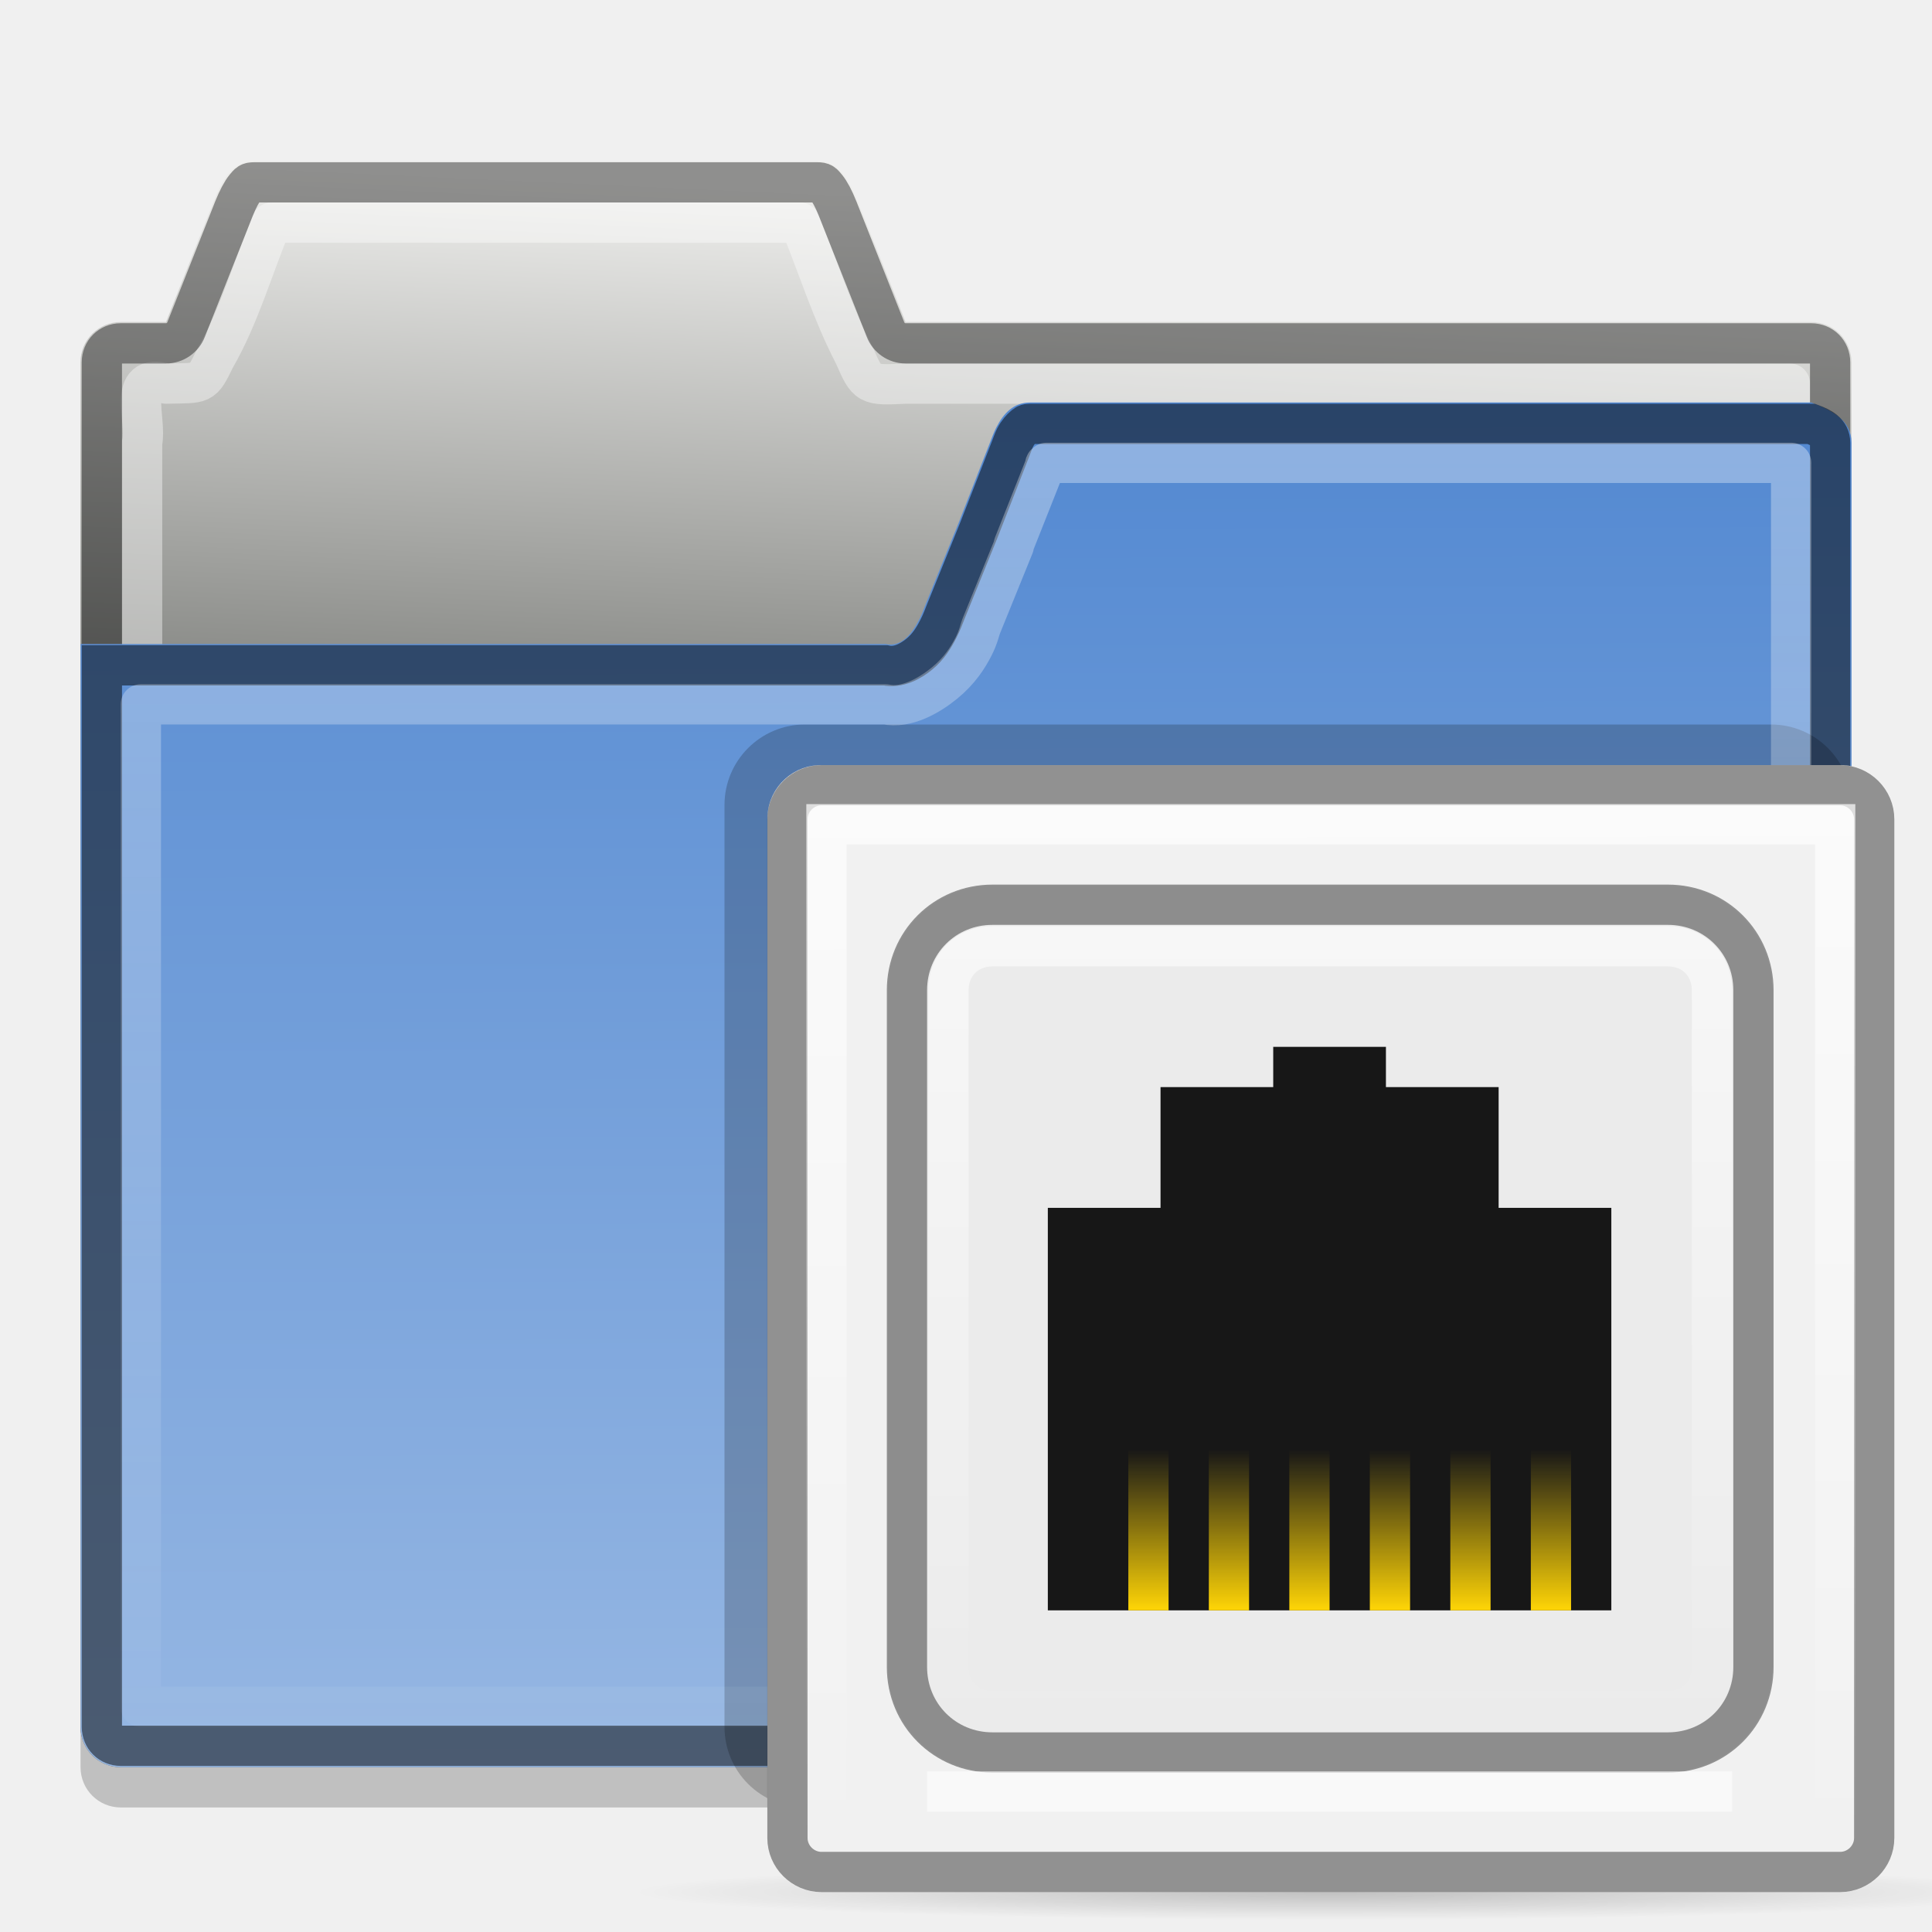
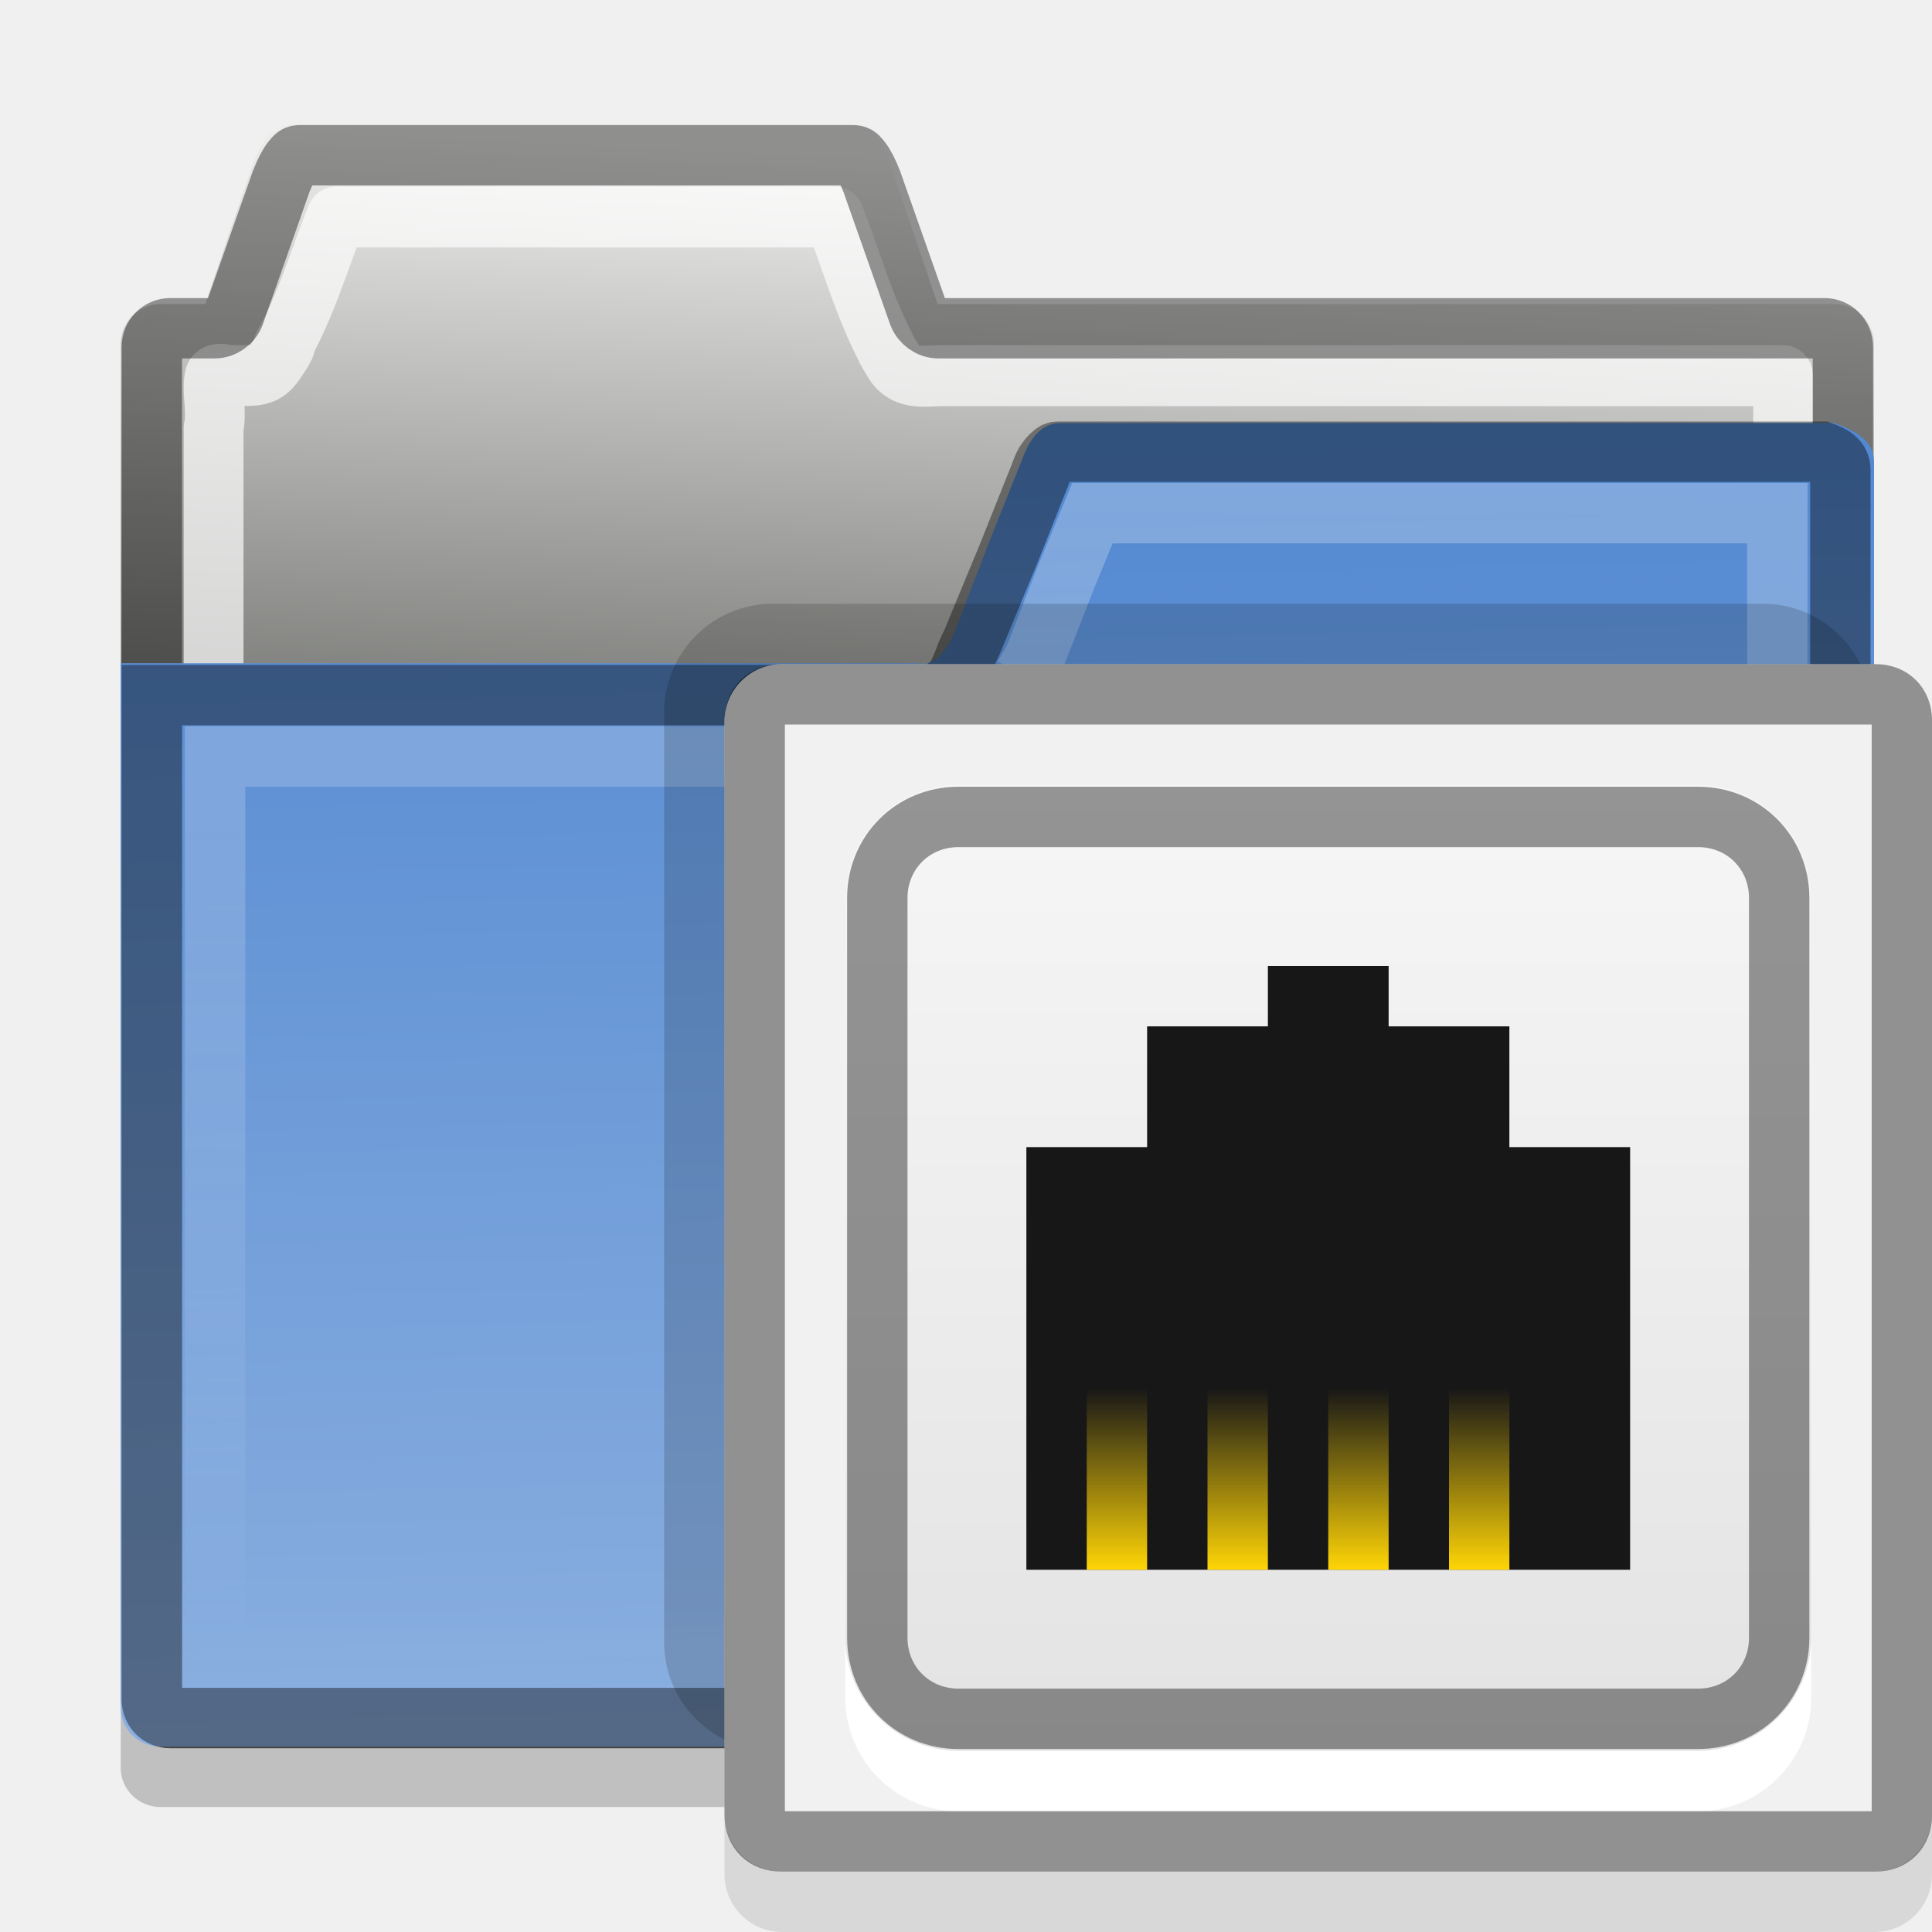
- <svg xmlns="http://www.w3.org/2000/svg" xmlns:xlink="http://www.w3.org/1999/xlink" version="1.0" width="48" height="48">
+ <svg xmlns="http://www.w3.org/2000/svg" xmlns:xlink="http://www.w3.org/1999/xlink" version="1.0" width="32" height="32" id="svg2">
  <defs id="defs5">
-     <linearGradient id="linearGradient854">
-       <stop id="stop856" stop-color="#5288d1" />
-       <stop id="stop858" offset="1" stop-color="#96b7e3" />
+     <linearGradient id="linearGradient3988">
+       <stop id="stop3990" stop-color="#5288d1" />
+       <stop id="stop3992" offset="1" stop-color="#96b7e3" />
    </linearGradient>
-     <linearGradient id="linearGradient4007">
-       <stop id="stop4009" stop-color="#ffffff" />
-       <stop id="stop4011" offset="1" stop-color="#ffffff" stop-opacity="0" />
+     <linearGradient id="linearGradient856">
+       <stop id="stop858" stop-color="#ffffff" />
+       <stop id="stop860" offset="1" stop-color="#ffffff" stop-opacity="0" />
    </linearGradient>
    <linearGradient id="linearGradient3985">
      <stop id="stop3987" stop-color="#eeeeec" />
      <stop id="stop3989" offset="1" stop-color="#555753" />
    </linearGradient>
-     <linearGradient y1="-6.975" x2="0" y2="47.556" id="linearGradient3074" xlink:href="#linearGradient4007" gradientUnits="userSpaceOnUse" />
-     <linearGradient x1="3.153" y1="3.993" x2="2.281" y2="22.971" id="linearGradient3083" xlink:href="#linearGradient3985" gradientUnits="userSpaceOnUse" />
-     <linearGradient x1="45.932" y1="9.868" x2="46" y2="43.631" id="linearGradient852" xlink:href="#linearGradient854" gradientUnits="userSpaceOnUse" />
-     <linearGradient y1="28" x2="0" y2="34" id="linearGradient3860" xlink:href="#linearGradient4663" gradientUnits="userSpaceOnUse" gradientTransform="matrix(1,0,0,0.6666667,-6.000004,0.3333331)" />
-     <linearGradient y1="28" x2="0" y2="34" id="linearGradient3851" xlink:href="#linearGradient4663" gradientUnits="userSpaceOnUse" gradientTransform="matrix(0.9999998,0,0,0.6666667,-3.999995,0.3333331)" />
-     <linearGradient y1="28" x2="0" y2="34" id="linearGradient3848" xlink:href="#linearGradient4663" gradientUnits="userSpaceOnUse" gradientTransform="matrix(1,0,0,0.6666667,-12.00001,0.3333331)" />
-     <linearGradient y1="6" x2="0" y2="26" id="linearGradient3840" xlink:href="#linearGradient4007" gradientUnits="userSpaceOnUse" />
-     <linearGradient x1="28" y1="3" x2="28.06" y2="29.03" id="linearGradient3826" xlink:href="#linearGradient4007" gradientUnits="userSpaceOnUse" />
-     <radialGradient cx="26.65" cy="48.4" r="29.604" id="radialGradient3689" xlink:href="#linearGradient3683" gradientUnits="userSpaceOnUse" gradientTransform="matrix(0.5855148,0,0,0.02335777,-0.5705969,28.86942)" />
-     <linearGradient y1="41" x2="0" y2="7" id="linearGradient3636" xlink:href="#linearGradient3869" gradientUnits="userSpaceOnUse" gradientTransform="matrix(0.6460784,0,0,0.6470588,-0.489214,0.4705887)" />
-     <linearGradient id="linearGradient3683">
-       <stop id="stop3685" stop-opacity="0.2" />
-       <stop id="stop3687" offset="1" stop-opacity="0" />
+     <linearGradient x1="3.153" y1="3.993" x2="2.281" y2="22.971" id="linearGradient3083" xlink:href="#linearGradient3985" gradientUnits="userSpaceOnUse" gradientTransform="matrix(0.66,0,0,0.6703527,0.68,-0.6260463)" />
+     <linearGradient x1="30.14" y1="-2.712" x2="30" y2="28" id="linearGradient862" xlink:href="#linearGradient856" gradientUnits="userSpaceOnUse" />
+     <linearGradient x1="30.881" y1="7.121" x2="31.447" y2="32.477" id="linearGradient3986" xlink:href="#linearGradient3988" gradientUnits="userSpaceOnUse" />
+     <linearGradient gradientUnits="userSpaceOnUse" y2="19" x2="3" y1="3" x1="3" id="linearGradient3840" xlink:href="#linearGradient3834" />
+     <linearGradient gradientUnits="userSpaceOnUse" y2="16" x2="14" y1="14" x1="14" id="linearGradient3832" xlink:href="#linearGradient4663" />
+     <linearGradient id="linearGradient4663">
+       <stop stop-opacity="0" stop-color="#ffd506" id="stop4665" />
+       <stop stop-color="#ffd506" offset="1" id="stop4667" />
    </linearGradient>
-     <linearGradient id="linearGradient4663">
-       <stop id="stop4665" stop-color="#ffd506" stop-opacity="0" />
-       <stop id="stop4667" offset="1" stop-color="#ffd506" />
+     <linearGradient id="linearGradient3834">
+       <stop id="stop3836" offset="0" style="stop-color:#f6f6f6;stop-opacity:1" />
+       <stop id="stop3838" offset="1" style="stop-color:#e3e3e3;stop-opacity:1" />
    </linearGradient>
-     <linearGradient id="linearGradient3869">
-       <stop id="stop3871" stop-color="#ebebeb" />
-       <stop id="stop3873" offset="1" stop-color="#ebebeb" />
-     </linearGradient>
+     <linearGradient xlink:href="#linearGradient4663" id="linearGradient3202" gradientUnits="userSpaceOnUse" x1="14" y1="14" x2="14" y2="16" />
+     <linearGradient xlink:href="#linearGradient4663" id="linearGradient3204" gradientUnits="userSpaceOnUse" x1="14" y1="14" x2="14" y2="16" />
+     <linearGradient xlink:href="#linearGradient4663" id="linearGradient3206" gradientUnits="userSpaceOnUse" x1="14" y1="14" x2="14" y2="16" />
+     <linearGradient xlink:href="#linearGradient4663" id="linearGradient3208" gradientUnits="userSpaceOnUse" x1="14" y1="14" x2="14" y2="16" />
  </defs>
-   <path d="m 25.594,11 c -0.415,0 -0.663,0.271 -0.844,0.625 -0.06,0.118 -0.105,0.246 -0.156,0.375 l -0.781,2 -0.812,2 c -0.051,0.129 -0.096,0.257 -0.156,0.375 -0.18,0.354 -0.438,0.713 -0.844,0.625 l -9.188,0 -4.812,0 -6,0 0,26.906 c 0,0.554 0.446,1 1,1 l 42,0 c 0.554,0 1,-0.446 1,-1 l 0,-31.906 c 0,-0.554 -0.48,-0.808 -1,-1 l -5.406,0 -8.594,0 z" id="path829" opacity="0.2" fill-rule="evenodd" color="#000000" />
-   <path d="m 6.312,4 c -0.554,0 -0.794,0.486 -1,1 L 4.125,8 3,8 C 2.446,8 2,8.446 2,9 l 0,33.906 c 0,0.554 0.446,1 1,1 l 42,0 c 0.554,0 1,-0.446 1,-1 L 46,9 C 46,8.446 45.554,8 45,8 L 22.5,8 21.312,5 c -0.206,-0.514 -0.446,-1 -1,-1 l -14,0 z" id="rect3065" fill="url(#linearGradient3083)" fill-rule="evenodd" color="#000000" />
-   <path d="M 6.75,5.531 C 6.283,6.645 5.948,7.852 5.345,8.897 5.009,9.583 5.049,9.509 4.125,9.531 c -0.984,-0.296 -0.47,0.904 -0.594,1.469 0,10.458 0,20.917 0,31.375 13.646,0 27.292,0 40.938,0 0,-10.948 0,-21.896 0,-32.844 -7.323,0 -14.646,0 -21.969,0 -0.946,0.044 -0.945,0.049 -1.277,-0.71 -0.544,-1.045 -0.904,-2.198 -1.348,-3.29 -4.375,0 -8.75,0 -13.125,0 z" id="path4021" opacity="0.4" fill="none" stroke="#ffffff" stroke-linejoin="round" color="#000000" />
-   <path d="m 6.312,4.531 c -0.12,0 -0.135,0.024 -0.219,0.125 C 6.01,4.757 5.91,4.943 5.812,5.187 l -1.188,3 A 0.538,0.538 0 0 1 4.125,8.531 H 3 c -0.265,0 -0.469,0.204 -0.469,0.469 v 33.906 c 0,0.265 0.204,0.469 0.469,0.469 h 42 c 0.265,0 0.469,-0.204 0.469,-0.469 V 9 C 45.469,8.735 45.265,8.531 45,8.531 H 22.5 A 0.538,0.538 0 0 1 22,8.187 l -1.188,-3 C 20.715,4.943 20.615,4.757 20.531,4.656 20.447,4.555 20.432,4.531 20.312,4.531 h -14 z" id="path4017" opacity="0.4" fill="none" stroke="#000000" color="#000000" />
-   <path d="m 25.594,10 c -0.415,0 -0.663,0.271 -0.844,0.625 -0.06,0.118 -0.105,0.246 -0.156,0.375 l -0.781,2 -0.812,2 c -0.051,0.129 -0.096,0.257 -0.156,0.375 -0.18,0.354 -0.438,0.713 -0.844,0.625 h -9.188 -4.812 -6 v 26.906 c 0,0.554 0.446,1 1,1 h 42 c 0.554,0 1,-0.446 1,-1 V 11 c 0,-0.554 -0.48,-0.808 -1,-1 H 39.594 31 z" id="rect3198" fill="url(#linearGradient852)" fill-rule="evenodd" color="#000000" />
-   <path d="m 25.594,10.531 c -0.091,0 -0.103,0.019 -0.156,0.062 -0.054,0.044 -0.149,0.144 -0.219,0.281 -0.037,0.073 -0.068,0.169 -0.125,0.312 l -0.781,2 -0.812,2 c -0.045,0.114 -0.104,0.275 -0.188,0.438 -0.11,0.216 -0.249,0.445 -0.469,0.625 -0.219,0.18 -0.526,0.35 -0.844,0.281 H 12.813 8 2.531 v 26.375 c 0,0.265 0.204,0.469 0.469,0.469 h 42 c 0.265,0 0.469,-0.204 0.469,-0.469 V 11 c 0,-0.265 -0.22,-0.377 -0.469,-0.469 H 39.594 31 z" id="path4003" opacity="0.5" fill="none" stroke="#000000" color="#000000" />
-   <rect width="28" height="26.906" x="18" y="18" id="rect3549" opacity="0.2" rx="2" />
-   <path d="m 26,11.5 c -0.008,0.019 -0.022,0.008 -0.031,0.031 v 0.031 l -0.781,1.969 c 1.09e-4,0.01 1.09e-4,0.021 0,0.031 l -0.812,2 c -0.035,0.087 -0.064,0.258 -0.188,0.5 -0.146,0.286 -0.352,0.605 -0.719,0.906 -0.366,0.301 -0.948,0.645 -1.469,0.531 h -9.188 -4.812 -4.5 v 24.906 h 41 V 11.5 H 39.594 31 z" id="path4005" opacity="0.5" fill="none" stroke="url(#linearGradient3074)" stroke-linejoin="round" color="#000000" />
-   <g transform="translate(18.033,17.00876)" id="g3531">
-     <path d="M 32.367,30 A 17.333,0.691 0 0 1 -2.3,30 17.333,0.691 0 1 1 32.367,30 z" id="path3681" fill="url(#radialGradient3689)" />
-     <rect width="28" height="28" rx="1.333" x="1.033" y="2" id="rect2818" fill="#f1f1f1" />
-     <rect width="21.967" height="22" rx="2.584" ry="2.588" x="4.03" y="5" id="rect3614" fill="url(#linearGradient3636)" />
-     <path d="m 13.6,9 0,1 -2.8,0 0,3 -2.8,0 0,10 14,0 0,-10 -2.8,0 0,-3 -2.8,0 0,-1 z" id="rect4610" fill="#171717" fill-rule="evenodd" color="#000000" />
-     <rect width="1" height="4" x="10" y="19" id="rect4629" fill="url(#linearGradient3860)" fill-rule="evenodd" color="#000000" />
-     <rect width="1" height="4" x="12" y="19" id="rect4631" fill="url(#linearGradient3860)" fill-rule="evenodd" color="#000000" />
-     <rect width="1" height="4" x="14" y="19" id="rect4633" fill="url(#linearGradient3860)" fill-rule="evenodd" color="#000000" />
-     <rect width="1" height="4" x="20" y="19" id="rect4637" fill="url(#linearGradient3851)" fill-rule="evenodd" color="#000000" />
-     <rect width="1" height="4" x="16" y="19" id="rect4641" fill="url(#linearGradient3848)" fill-rule="evenodd" color="#000000" />
-     <rect width="1" height="4" x="18" y="19" id="rect4643" fill="url(#linearGradient3848)" fill-rule="evenodd" color="#000000" />
-     <path d="M 2.375,2.5 C 1.914,2.5 1.531,2.882 1.531,3.344 l 0,25.312 C 1.531,29.118 1.914,29.5 2.375,29.5 l 25.312,0 c 0.461,0 0.844,-0.382 0.844,-0.844 l 0,-25.312 C 28.531,2.882 28.149,2.5 27.688,2.5 L 2.375,2.5 z" id="path3048" opacity="0.4" fill="none" stroke="#000000" />
-     <path d="m 2.5,3.469 0,25.062 25.062,0 0,-25.062 -25.062,0 z" id="path3050" opacity="0.7" fill="none" stroke="url(#linearGradient3826)" />
-     <path d="m 6.625,5.469 c -1.185,0 -2.125,0.938 -2.125,2.125 l 0,16.812 c 0,1.187 0.94,2.125 2.125,2.125 l 16.781,0 c 1.185,0 2.125,-0.938 2.125,-2.125 l 0,-16.812 c 0,-1.187 -0.94,-2.125 -2.125,-2.125 l -16.781,0 z" id="path3830" opacity="0.4" fill="none" stroke="#000000" />
-     <path d="M 6.625,6.5 C 5.995,6.5 5.531,6.962 5.531,7.594 l 0,16.812 C 5.531,25.038 5.995,25.5 6.625,25.5 l 16.781,0 C 24.036,25.5 24.5,25.038 24.5,24.406 l 0,-16.812 C 24.5,6.962 24.036,6.5 23.406,6.5 L 6.625,6.5 z" id="path3832" opacity="0.6" fill="none" stroke="url(#linearGradient3840)" />
-     <rect width="20" height="1" x="5" y="27" id="rect3842" opacity="0.6" fill="#ffffff" />
+   <path d="m 17.572,8.007 c -0.274,0 -0.438,0.175 -0.557,0.404 -0.04,0.076 -0.069,0.159 -0.103,0.242 l -0.516,1.293 -0.536,1.393 c -0.034,0.083 -0.063,0.166 -0.103,0.242 -0.119,0.229 -0.289,0.461 -0.557,0.404 H 9.136 5.96 2 v 17.298 c 0,0.358 0.294,0.647 0.66,0.647 h 27.72 c 0.366,0 0.66,-0.288 0.66,-0.647 v -20.631 c 0,-0.358 -0.317,-0.522 -0.66,-0.647 H 26.812 21.14 z" id="path864" opacity="0.2" fill-rule="evenodd" color="#000000" />
+   <path d="m 4.846,2.055 c -0.366,0 -0.524,0.326 -0.66,0.67 l -0.784,2.311 H 2.66 c -0.366,0 -0.66,0.299 -0.66,0.67 v 22.429 c 0,0.371 0.294,0.67 0.66,0.67 h 27.72 c 0.366,0 0.66,-0.299 0.66,-0.67 v -22.429 c 0,-0.371 -0.294,-0.67 -0.66,-0.67 h -14.85 l -0.784,-2.311 C 14.611,2.381 14.452,2.055 14.086,2.055 z" id="rect3065" fill="url(#linearGradient3083)" fill-rule="evenodd" color="#000000" />
+   <path d="M 5.219,3.594 C 4.93,4.3 4.71,5.061 4.313,5.75 H 4.344 C 4.288,5.863 4.233,5.929 4.188,6 4.142,6.071 4.073,6.15 4,6.188 3.854,6.263 3.709,6.243 3.406,6.25 a 0.124,0.124 0 0 1 -0.031,0 C 3.232,6.207 3.175,6.234 3.156,6.25 3.137,6.266 3.13,6.31 3.125,6.406 c -0.009,0.192 0.052,0.481 0,0.719 v 20.531 h 26.781 V 6.25 h -14.375 C 15.219,6.264 15.061,6.273 14.906,6.188 14.829,6.145 14.765,6.08 14.719,6 14.672,5.92 14.617,5.844 14.562,5.719 14.211,5.043 13.991,4.282 13.719,3.594 h -8.5 z" transform="matrix(0.9706889,0,0,0.9897048,0.5047084,0.03692107)" id="path850" opacity="0.67" fill="none" stroke="#ffffff" stroke-linejoin="round" color="#000000" stroke-width="1.02" />
+   <path d="M 4.982,2.571 C 4.904,2.571 4.895,2.587 4.84,2.654 4.785,2.722 4.72,2.846 4.656,3.009 l -0.775,2.199 c -0.051,0.134 -0.186,0.229 -0.326,0.229 h -0.734 c -0.173,0 -0.306,0.136 -0.306,0.312 v 22.395 c 0,0.177 0.133,0.312 0.306,0.312 h 27.397 c 0.173,0 0.306,-0.136 0.306,-0.312 v -22.395 c 0,-0.177 -0.133,-0.312 -0.306,-0.312 h -14.677 C 15.401,5.436 15.266,5.341 15.215,5.207 l -0.775,-2.199 C 14.377,2.846 14.312,2.722 14.257,2.654 14.202,2.587 14.193,2.571 14.115,2.571 z" id="path4017" opacity="0.4" fill="none" stroke="#000000" color="#000000" />
+   <path d="m 17.572,7.007 c -0.274,0 -0.438,0.175 -0.557,0.404 -0.04,0.076 -0.069,0.159 -0.103,0.242 l -0.516,1.293 -0.536,1.393 c -0.034,0.083 -0.063,0.166 -0.103,0.242 -0.119,0.229 -0.289,0.461 -0.557,0.404 H 9.136 5.96 2 v 17.298 c 0,0.358 0.294,0.647 0.66,0.647 h 27.72 c 0.366,0 0.66,-0.288 0.66,-0.647 v -20.631 c 0,-0.358 -0.317,-0.522 -0.66,-0.647 h -3.568 l -5.672,0 z" id="rect3198" fill="url(#linearGradient3986)" fill-rule="evenodd" color="#000000" />
+   <path d="m 17.537,7.481 c -0.059,0 -0.067,0.012 -0.102,0.04 -0.035,0.028 -0.097,0.092 -0.142,0.18 -0.024,0.047 -0.044,0.108 -0.081,0.2 l -0.509,1.277 -0.529,1.277 c -0.03,0.073 -0.068,0.175 -0.122,0.279 -0.072,0.138 -0.162,0.484 -0.305,0.599 -0.143,0.115 -0.343,0.224 -0.55,0.18 h -5.984 -3.135 -3.562 v 16.644 c 0,0.169 0.133,0.299 0.305,0.299 h 27.356 c 0.173,0 0.305,-0.13 0.305,-0.299 v -20.376 c 0,-0.169 -0.143,-0.241 -0.305,-0.299 h -3.521 l -5.598,0 z" id="path4003" opacity="0.4" fill="none" stroke="#000000" color="#000000" />
+   <path d="m 18.094,8.5 -0.438,1.062 -0.5,1.281 c -0.065,0.158 -0.141,0.254 -0.188,0.344 0.051,-0.098 -0.024,0.081 -0.094,0.25 -0.069,0.169 -0.063,0.392 -0.469,0.719 -0.339,0.273 -0.824,0.475 -1.438,0.344 l 0.219,0.031 H 9.219 6.063 h -2.5 v 14.906 h 25.875 V 8.5 H 26.656 21.063 18.094 z" id="path854" opacity="0.4" fill="none" stroke="url(#linearGradient862)" color="#000000" />
+   <text x="40.787" y="19.39" id="text4006" fill="#ffffff" font-family="Sans" word-spacing="0" line-height="125%" letter-spacing="0" font-size="40">
+     <tspan x="40.787" y="19.39" id="tspan4008" />
+   </text>
+   <rect style="opacity:0.16;fill:#000000;fill-opacity:1;stroke:none" id="rect3212" width="20" height="19" x="11" y="10" ry="1.8" />
+   <g id="g3188" transform="translate(11,10)">
+     <rect width="20" height="20" rx="0.952" x="1" y="2" id="rect3852" style="opacity:0.1;fill:#000000" />
+     <rect style="fill:#f1f1f1" id="rect2818" y="1" x="1" rx="0.952" height="20" width="20" />
+     <rect width="16" height="16" rx="1.882" x="3" y="4" id="rect3842" style="fill:#ffffff;fill-opacity:1" />
+     <rect style="fill:url(#linearGradient3840);fill-opacity:1" id="rect3614" y="3" x="3" rx="1.882" height="16" width="16" />
+     <path style="color:#000000;fill:#171717;fill-rule:evenodd" id="rect4610" d="m 10,6 0,1 -2,0 0,2 -2,0 0,7 10,0 0,-7 -2,0 0,-2 -2,0 0,-1 -2,0 z" />
+     <g style="fill:url(#linearGradient3832);fill-opacity:1" transform="matrix(1,0,0,1.5,0,-8)" id="g3052">
+       <rect style="fill:url(#linearGradient3202);fill-opacity:1;stroke:none" id="rect3044" width="1" height="2" x="7" y="14" />
+       <rect y="14" x="9" height="2" width="1" id="rect3046" style="fill:url(#linearGradient3204);fill-opacity:1;stroke:none" />
+       <rect style="fill:url(#linearGradient3206);fill-opacity:1;stroke:none" id="rect3048" width="1" height="2" x="11" y="14" />
+       <rect y="14" x="13" height="2" width="1" id="rect3050" style="fill:url(#linearGradient3208);fill-opacity:1;stroke:none" />
+     </g>
+     <path d="m 4.875,3.531 c -0.756,0 -1.344,0.588 -1.344,1.344 l 0,12.25 c 0,0.756 0.588,1.344 1.344,1.344 l 12.25,0 c 0.756,0 1.344,-0.588 1.344,-1.344 l 0,-12.25 c 0,-0.756 -0.588,-1.344 -1.344,-1.344 l -12.25,0 z" id="path3846" style="opacity:0.4;fill:none;stroke:#000000" />
+     <path d="M 1.938,1.5 C 1.671,1.5 1.5,1.671 1.5,1.938 l 0,18.125 C 1.5,20.329 1.671,20.5 1.938,20.5 l 18.125,0 c 0.267,0 0.438,-0.171 0.438,-0.438 l 0,-18.125 C 20.5,1.671 20.329,1.5 20.062,1.5 l -18.125,0 z" id="path3850" style="opacity:0.4;fill:none;stroke:#000000" />
  </g>
</svg>
